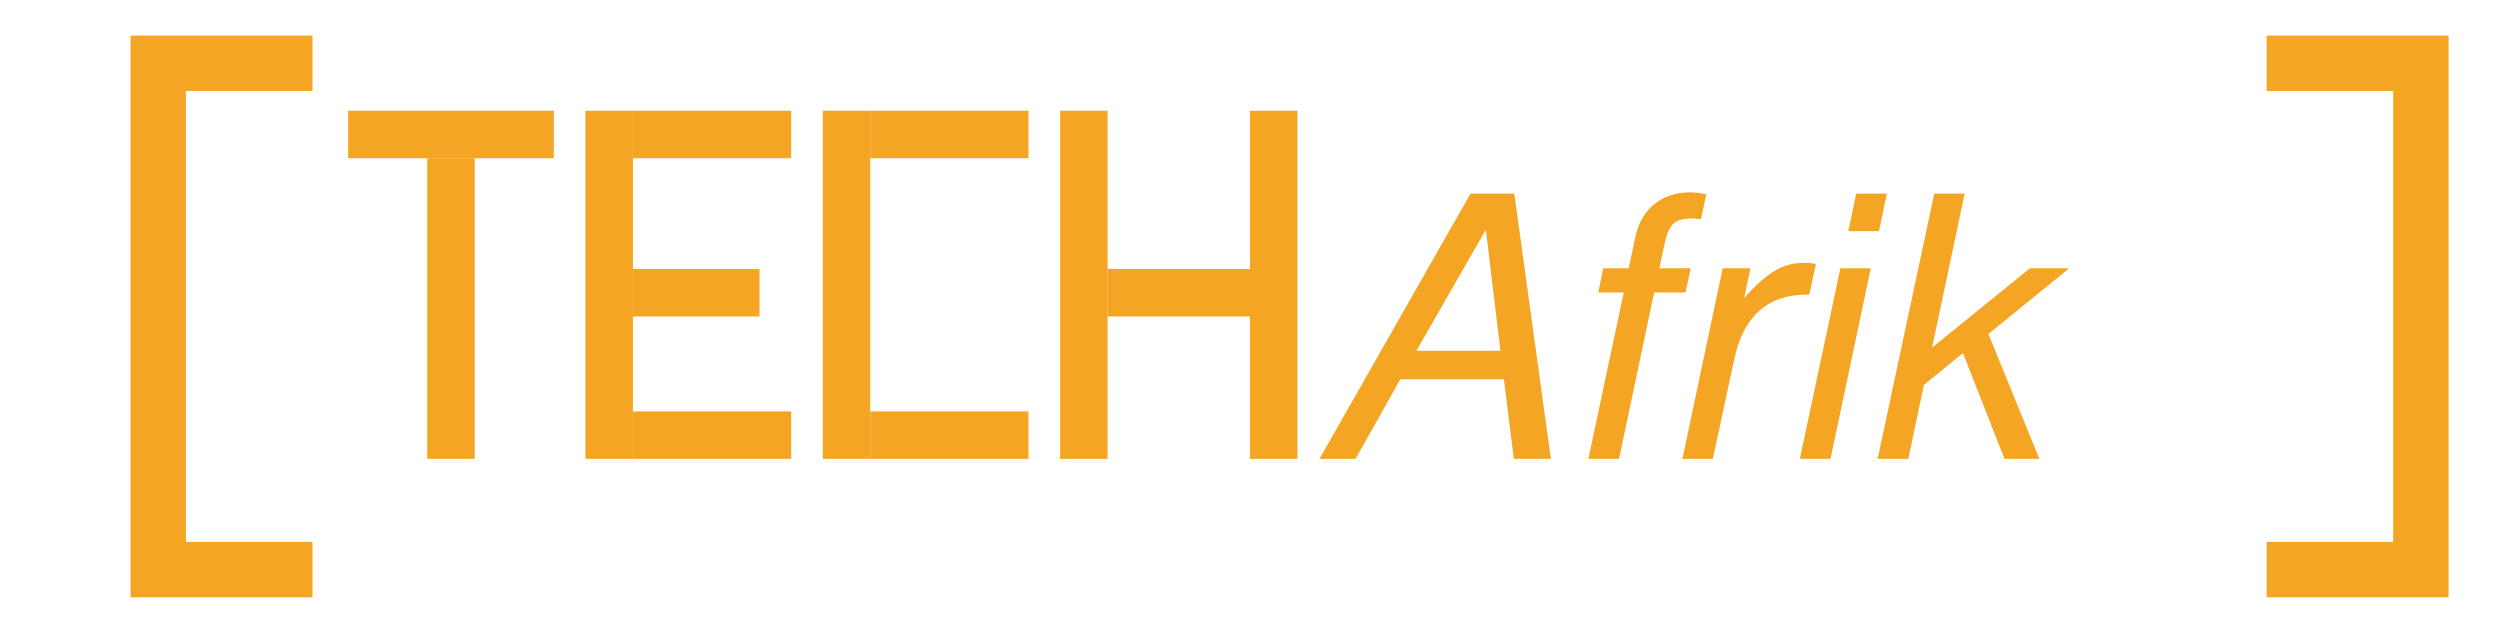
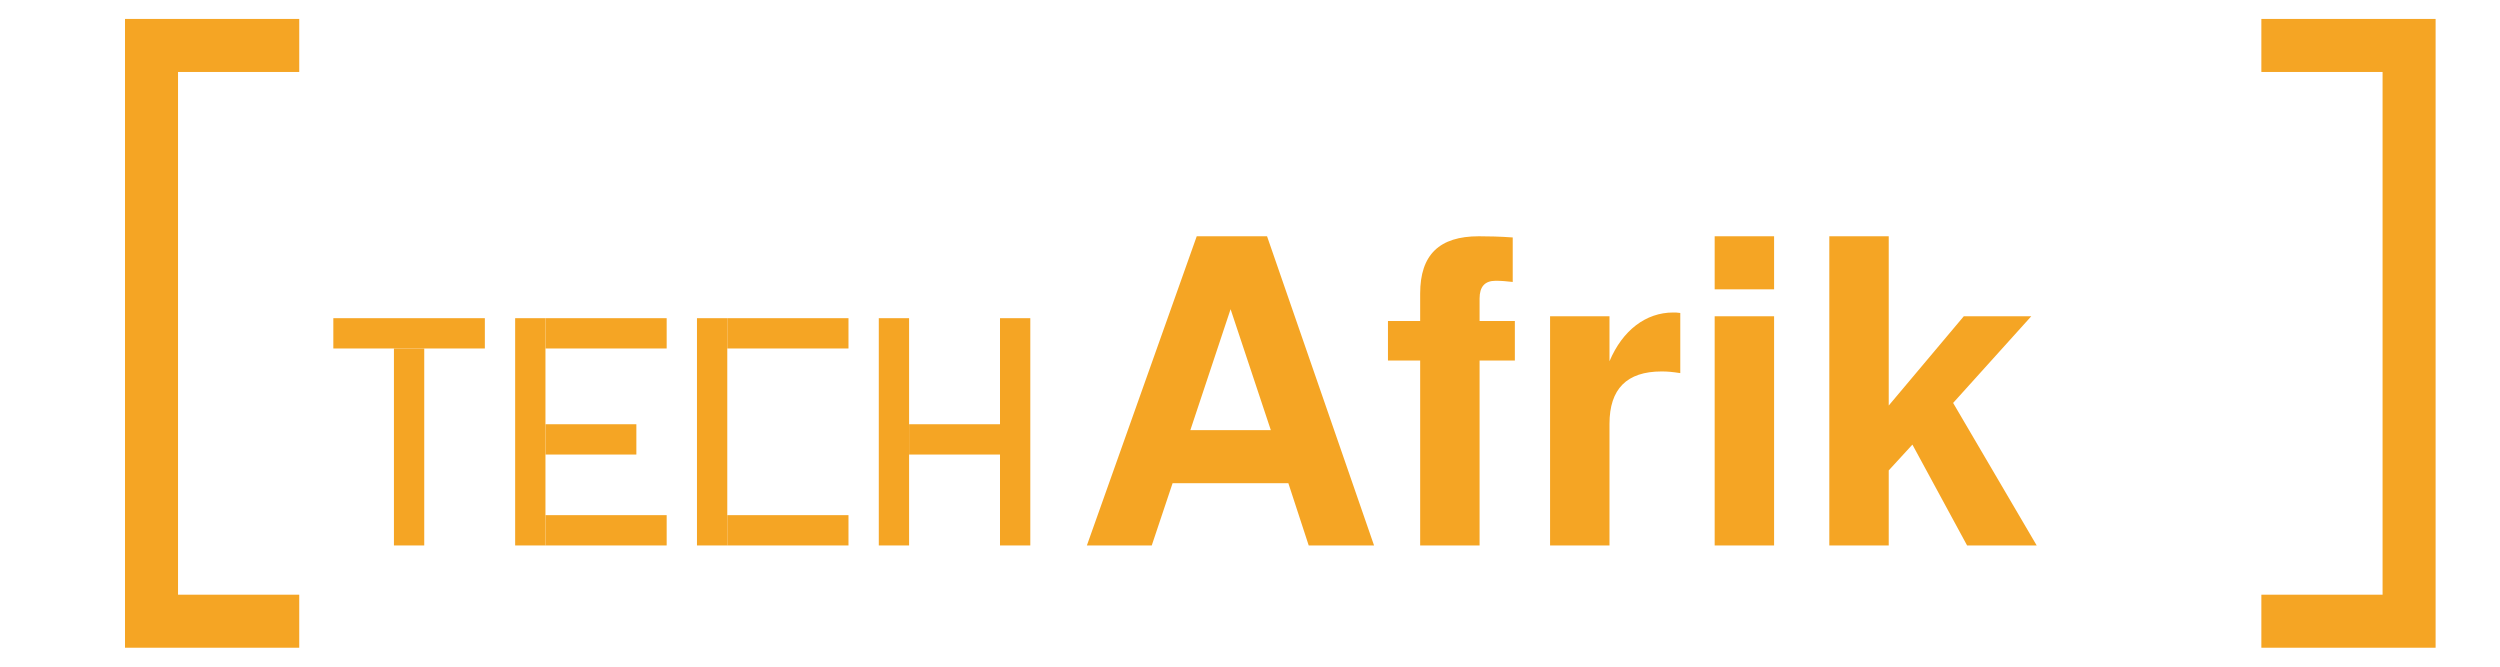
- <svg xmlns="http://www.w3.org/2000/svg" viewBox="0 0 158 40" width="158" height="40">
-   <path d="M 18,4 L 10,4 L 10,36 L 18,36" fill="none" stroke="#f5a524" stroke-width="3.5" stroke-linecap="square" stroke-linejoin="miter" />
+ <svg xmlns="http://www.w3.org/2000/svg" viewBox="0 0 165 44" width="165" height="44">
+   <path d="M 18,3 L 10,3 L 10,41 L 18,41" fill="none" stroke="#f5a524" stroke-width="3.5" stroke-linecap="square" stroke-linejoin="miter" />
  <g fill="#f5a524">
-     <rect x="22" y="7" width="13" height="3" />
-     <rect x="27" y="10" width="3" height="19" />
-     <rect x="37" y="7" width="3" height="22" />
-     <rect x="40" y="7" width="10" height="3" />
-     <rect x="40" y="17" width="8" height="3" />
-     <rect x="40" y="26" width="10" height="3" />
-     <rect x="52" y="7" width="3" height="22" />
-     <rect x="55" y="7" width="10" height="3" />
-     <rect x="55" y="26" width="10" height="3" />
-     <rect x="67" y="7" width="3" height="22" />
-     <rect x="79" y="7" width="3" height="22" />
-     <rect x="70" y="17" width="9" height="3" />
+     <rect x="22" y="21" width="10" height="2" />
+     <rect x="26" y="23" width="2" height="13" />
+     <rect x="34" y="21" width="2" height="15" />
+     <rect x="36" y="21" width="8" height="2" />
+     <rect x="36" y="28" width="6" height="2" />
+     <rect x="36" y="34" width="8" height="2" />
+     <rect x="46" y="21" width="2" height="15" />
+     <rect x="48" y="21" width="8" height="2" />
+     <rect x="48" y="34" width="8" height="2" />
+     <rect x="58" y="21" width="2" height="15" />
+     <rect x="66" y="21" width="2" height="15" />
+     <rect x="60" y="28" width="6" height="2" />
  </g>
-   <text x="83" y="29" font-family="'Helvetica Neue', Helvetica, Arial, sans-serif" font-size="23" font-weight="300" font-style="italic" textLength="58" lengthAdjust="spacingAndGlyphs" fill="#f5a524">Afrik</text>
-   <path d="M 145,4 L 153,4 L 153,36 L 145,36" fill="none" stroke="#f5a524" stroke-width="3.5" stroke-linecap="square" stroke-linejoin="miter" />
+   <text x="71" y="36" font-family="'Helvetica Neue', Helvetica, Arial, sans-serif" font-size="28" font-weight="700" textLength="76" lengthAdjust="spacingAndGlyphs" fill="#f5a524">Afrik</text>
+   <path d="M 151,3 L 159,3 L 159,41 L 151,41" fill="none" stroke="#f5a524" stroke-width="3.5" stroke-linecap="square" stroke-linejoin="miter" />
</svg>
